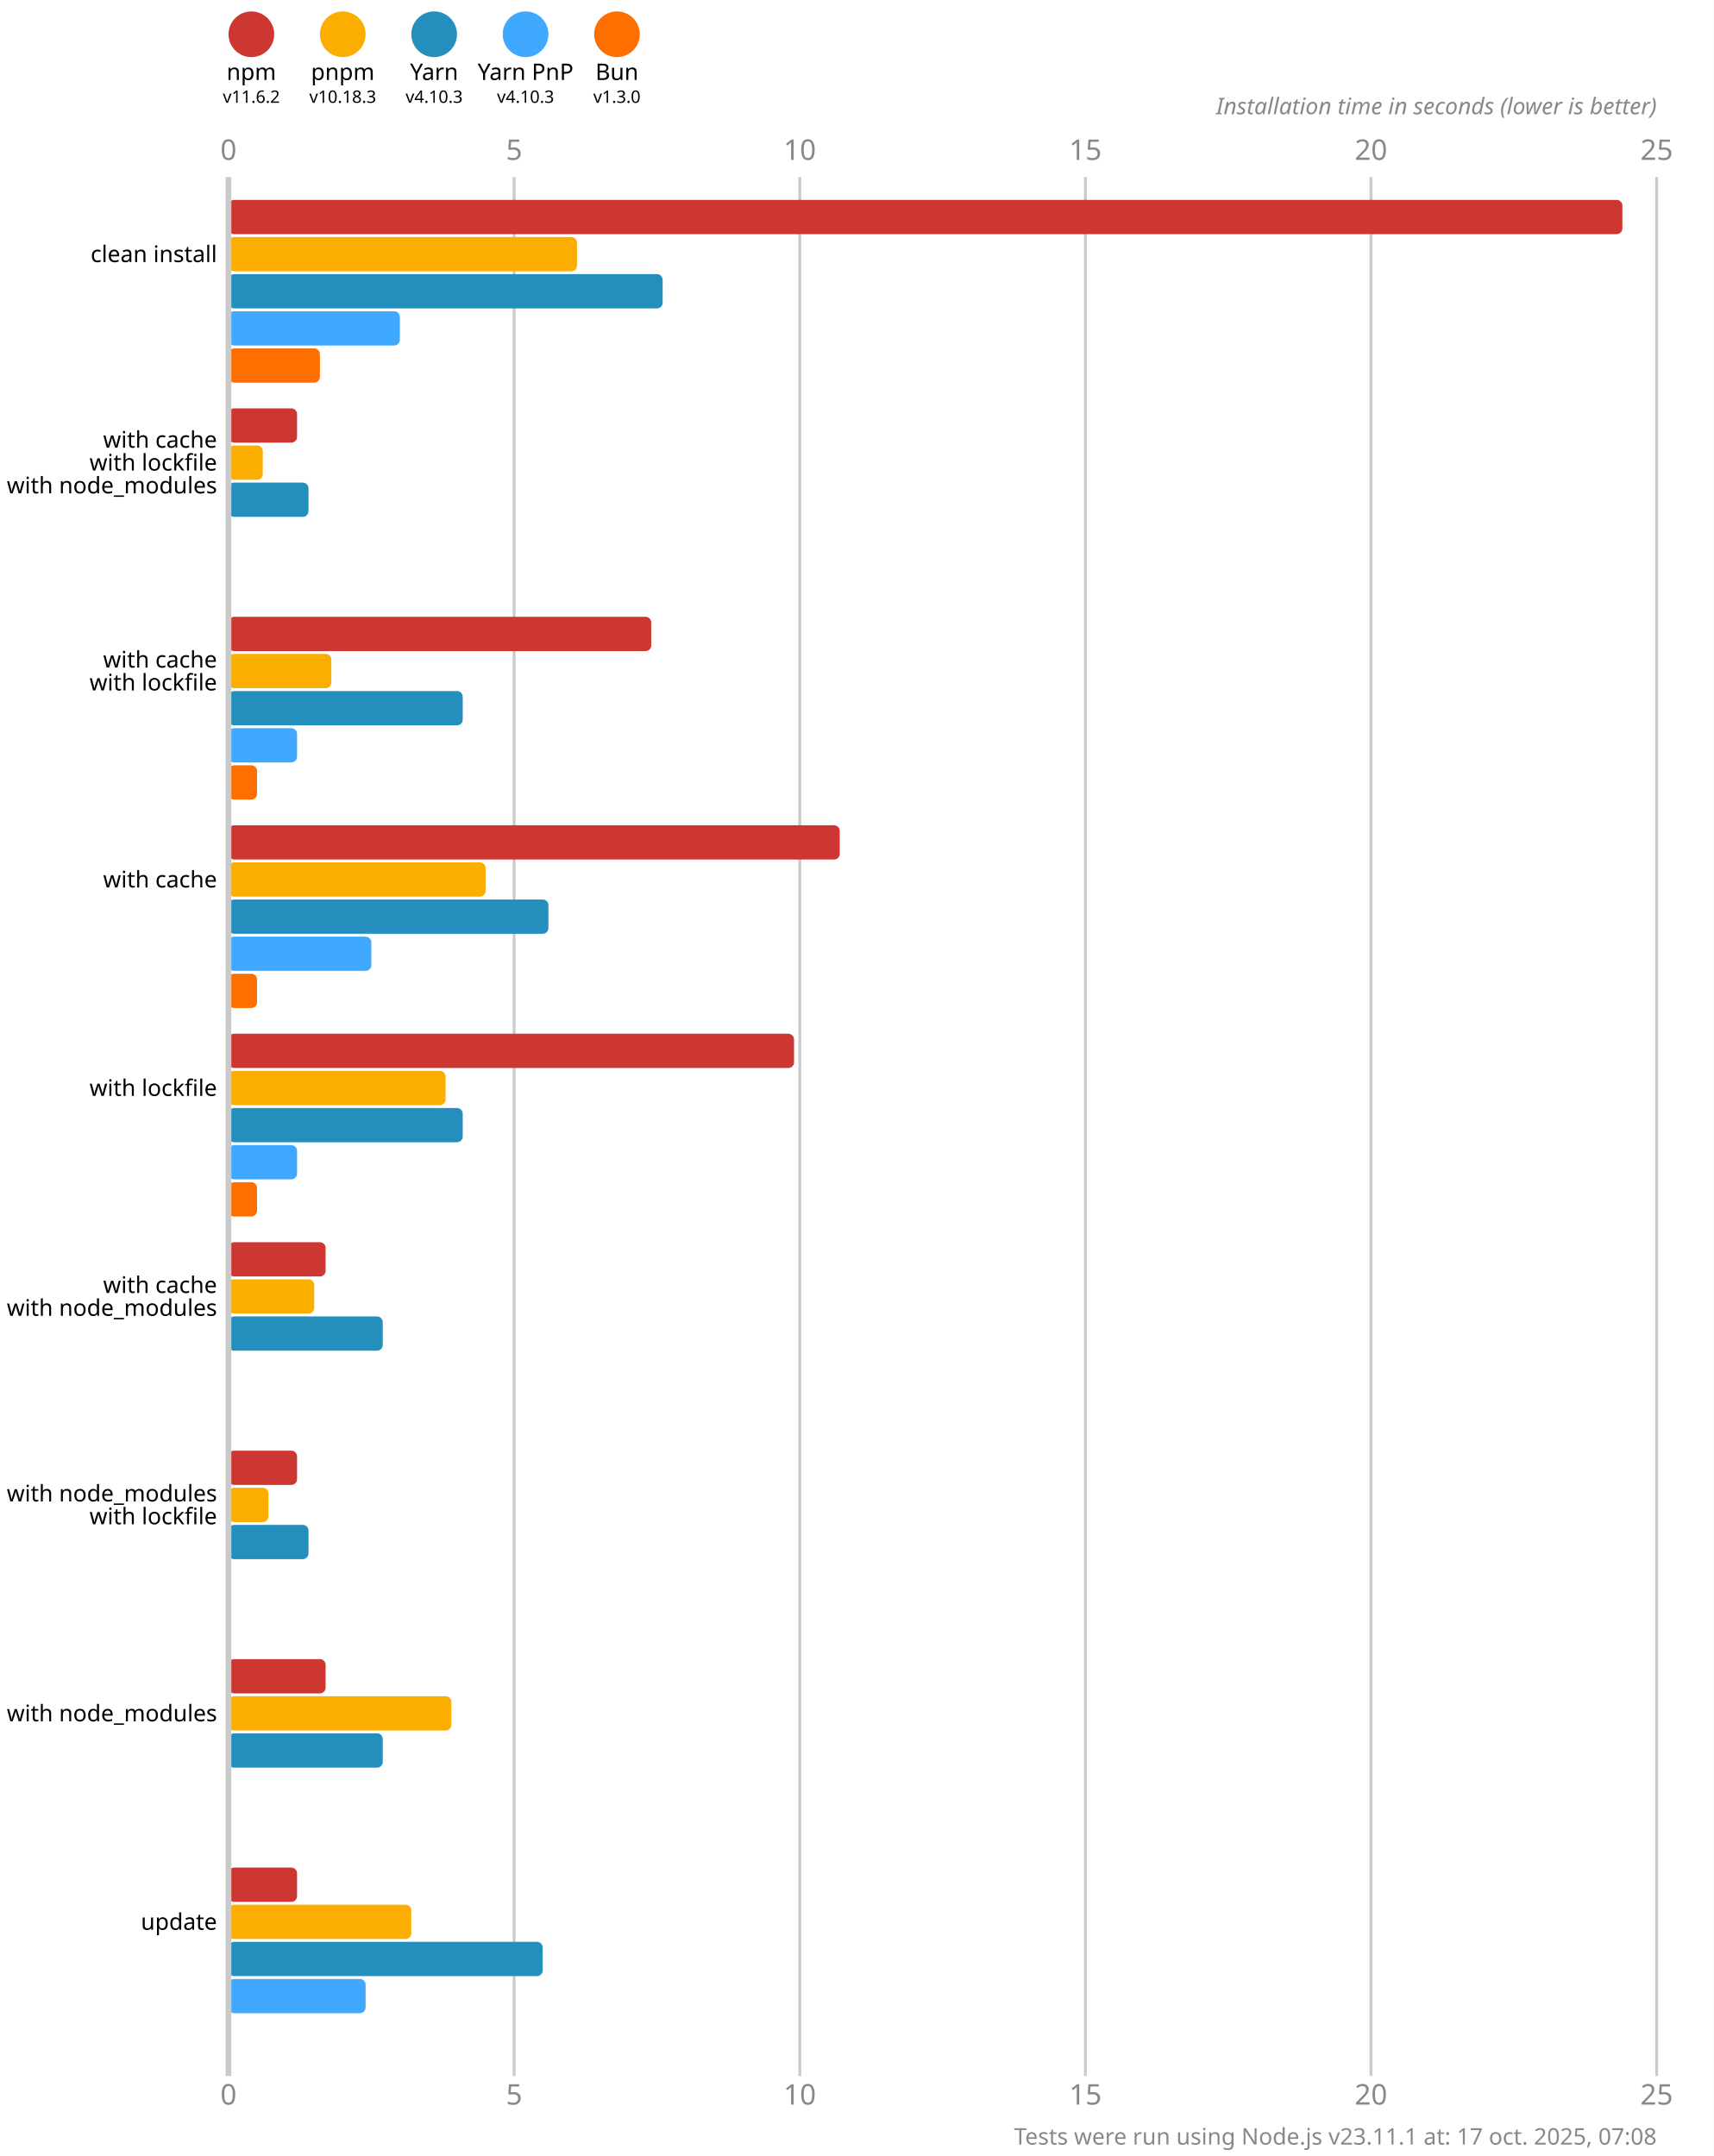
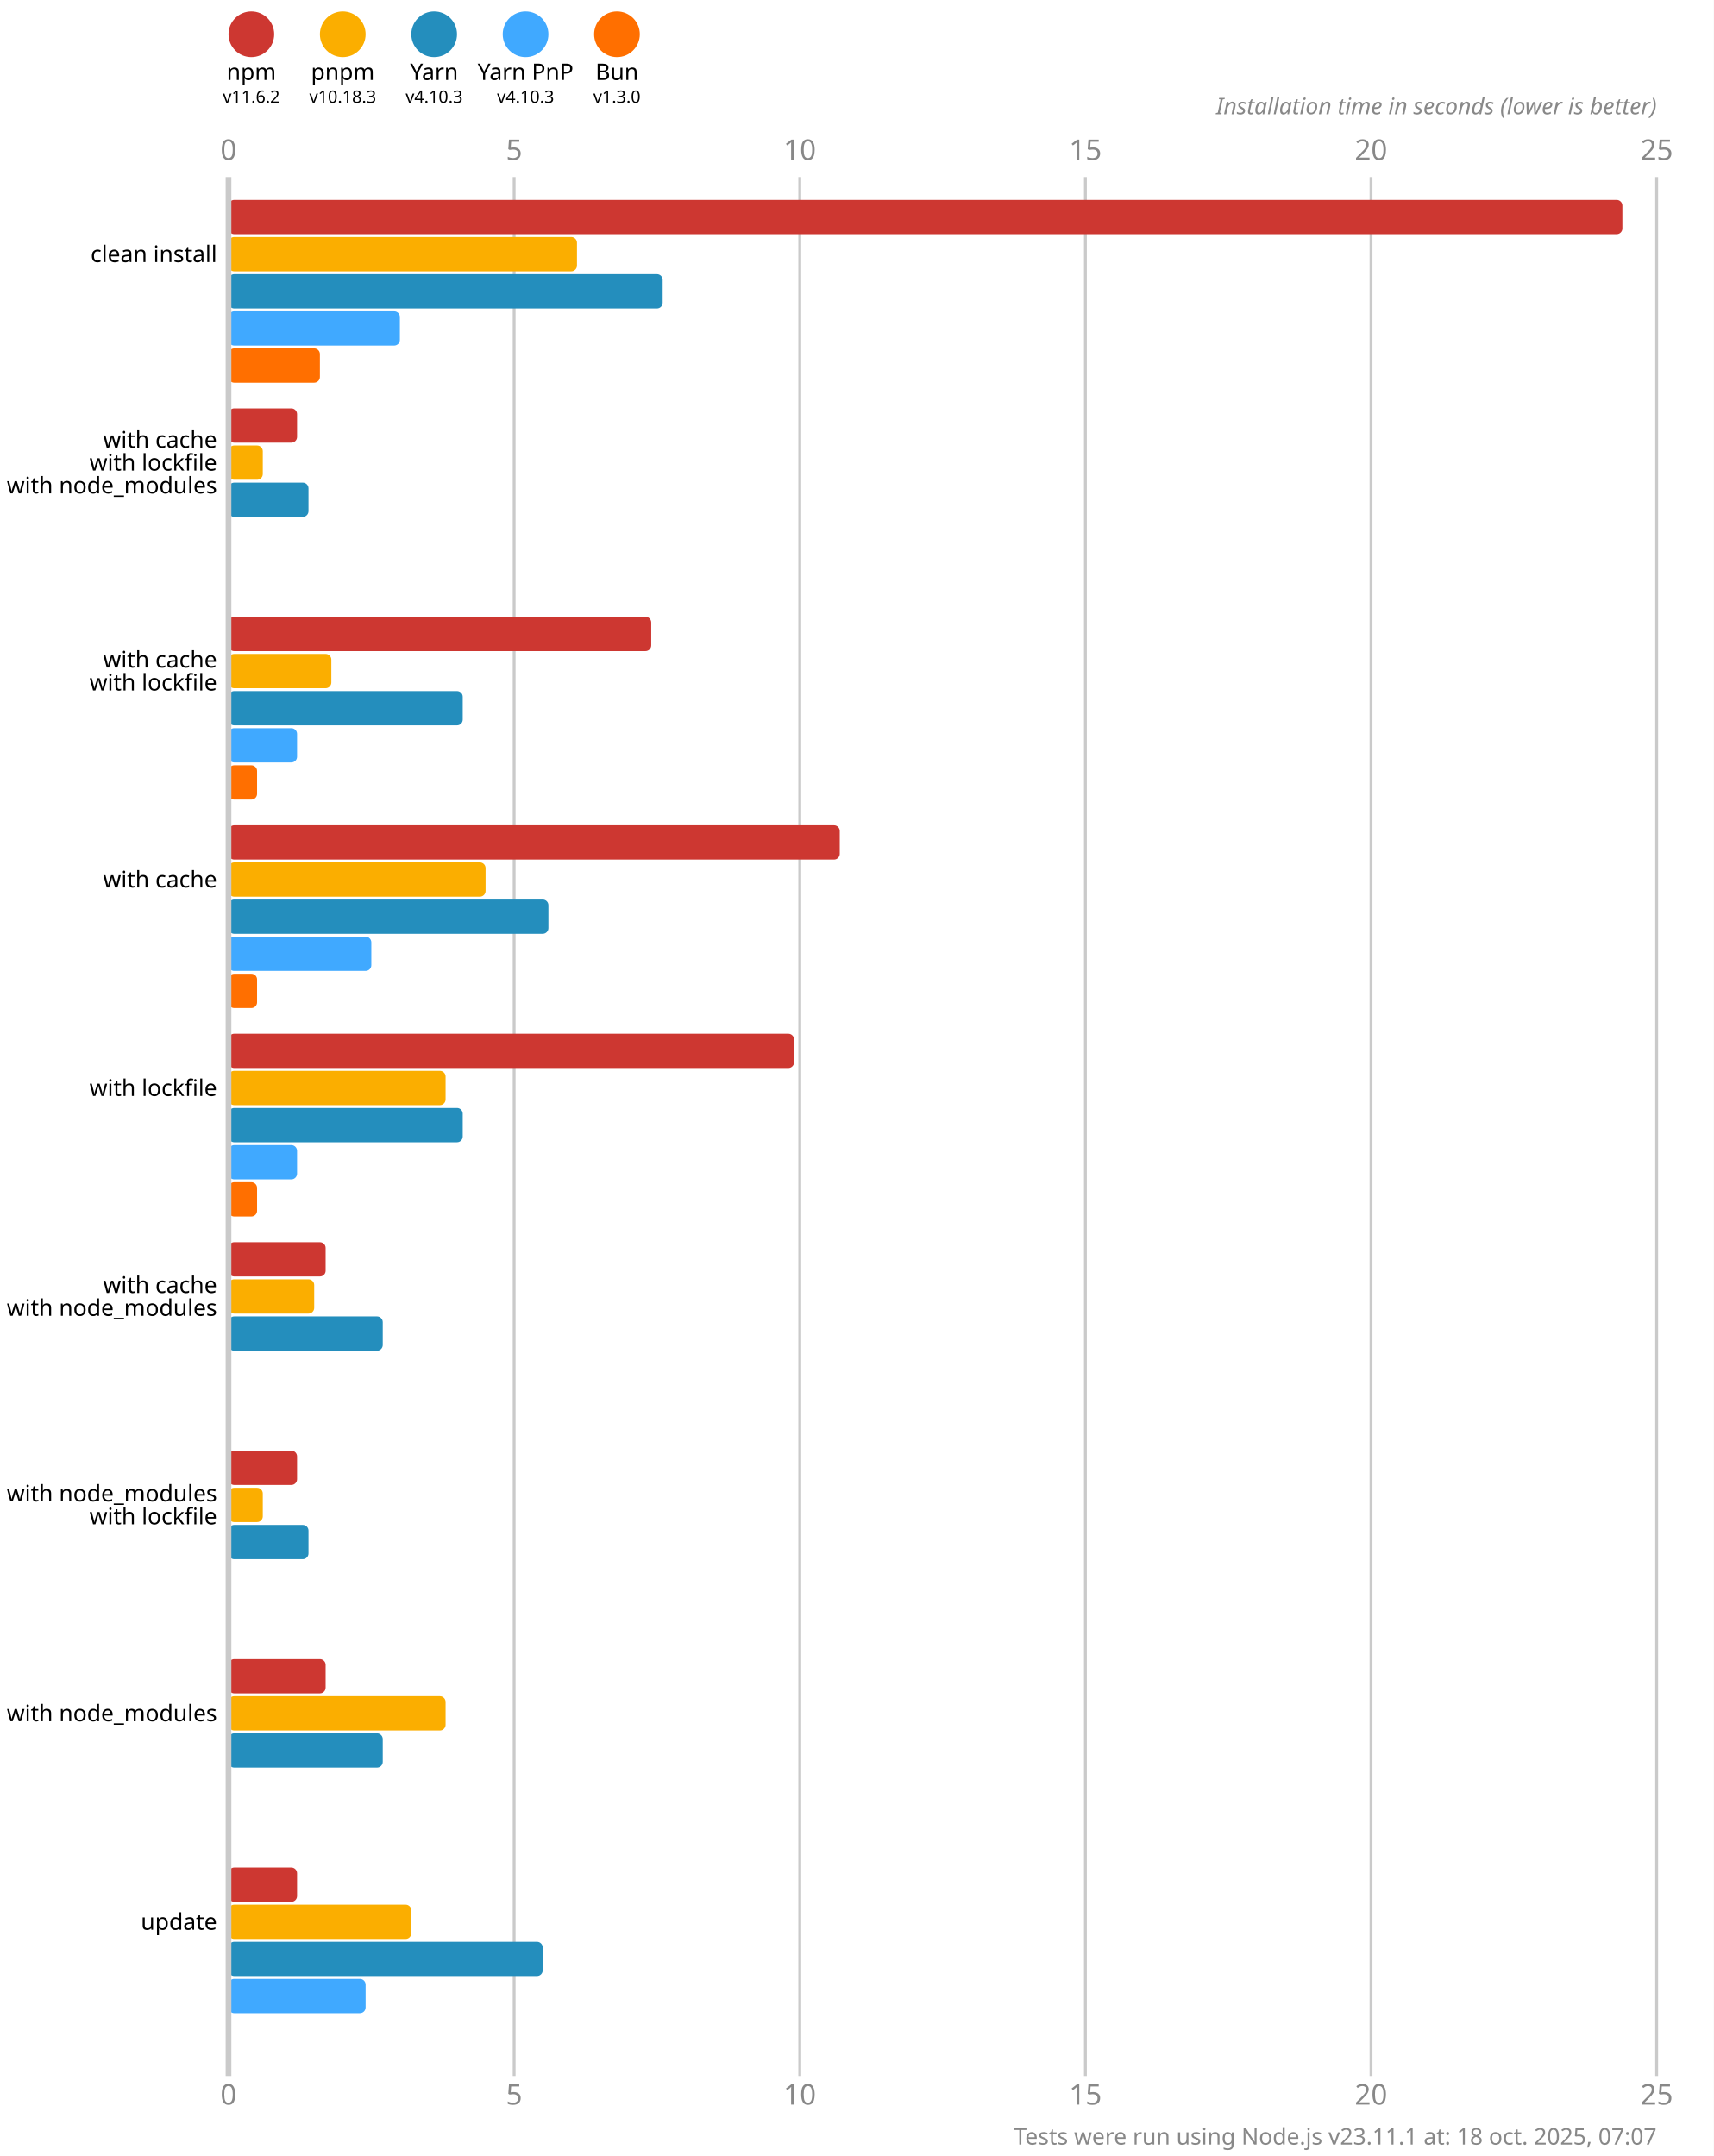
<svg xmlns="http://www.w3.org/2000/svg" version="1.1" viewBox="0 0 300 377.5">
  <style>
    .font { font-family: sans-serif; }
    .s3 { font-size: 3px; }
    .s4 { font-size: 4px; }
    .s5 { font-size: 5px; }
    .line { stroke: #cacaca; }
    .width { stroke-width: 0.5; }
    .text { fill: #888; }
  </style>
  <rect x="0" y="0" width="300" height="377.5" fill="#fff" />
  <circle cx="44" cy="6" r="4" fill="#cd3731" />
  <text x="44" y="14" class="font s4" text-anchor="middle">npm</text>
  <text x="44" y="18" class="font s3" text-anchor="middle">v11.6.2</text>
  <circle cx="60" cy="6" r="4" fill="#fbae00" />
  <text x="60" y="14" class="font s4" text-anchor="middle">pnpm</text>
  <text x="60" y="18" class="font s3" text-anchor="middle">v10.18.3</text>
  <circle cx="76" cy="6" r="4" fill="#248ebd" />
  <text x="76" y="14" class="font s4" text-anchor="middle">Yarn</text>
  <text x="76" y="18" class="font s3" text-anchor="middle">v4.10.3</text>
  <circle cx="92" cy="6" r="4" fill="#40a9ff" />
  <text x="92" y="14" class="font s4" text-anchor="middle">Yarn PnP</text>
  <text x="92" y="18" class="font s3" text-anchor="middle">v4.10.3</text>
  <circle cx="108" cy="6" r="4" fill="#ff6f00" />
  <text x="108" y="14" class="font s4" text-anchor="middle">Bun</text>
  <text x="108" y="18" class="font s3" text-anchor="middle">v1.3.0</text>
  <text x="40" y="28" class="font s5 text" text-anchor="middle">0</text>
  <text x="40" y="368.5" class="font s5 text" text-anchor="middle">0</text>
  <line x1="90" y1="31" x2="90" y2="363.5" class="line width" />
  <text x="90" y="28" class="font s5 text" text-anchor="middle">5</text>
  <text x="90" y="368.5" class="font s5 text" text-anchor="middle">5</text>
  <line x1="140" y1="31" x2="140" y2="363.5" class="line width" />
  <text x="140" y="28" class="font s5 text" text-anchor="middle">10</text>
  <text x="140" y="368.5" class="font s5 text" text-anchor="middle">10</text>
  <line x1="190" y1="31" x2="190" y2="363.5" class="line width" />
  <text x="190" y="28" class="font s5 text" text-anchor="middle">15</text>
  <text x="190" y="368.5" class="font s5 text" text-anchor="middle">15</text>
  <line x1="240" y1="31" x2="240" y2="363.5" class="line width" />
  <text x="240" y="28" class="font s5 text" text-anchor="middle">20</text>
  <text x="240" y="368.5" class="font s5 text" text-anchor="middle">20</text>
  <line x1="290" y1="31" x2="290" y2="363.5" class="line width" />
  <text x="290" y="28" class="font s5 text" text-anchor="middle">25</text>
  <text x="290" y="368.5" class="font s5 text" text-anchor="middle">25</text>
  <text x="290" y="20" class="font s4 text" font-style="italic" text-anchor="end">Installation time in seconds (lower is better)</text>
  <rect x="40" y="35" width="244" height="6" fill="#cd3731" rx="1" ry="1" />
  <rect x="40" y="41.5" width="61" height="6" fill="#fbae00" rx="1" ry="1" />
  <rect x="40" y="48" width="76" height="6" fill="#248ebd" rx="1" ry="1" />
  <rect x="40" y="54.5" width="30" height="6" fill="#40a9ff" rx="1" ry="1" />
  <rect x="40" y="61" width="16" height="6" fill="#ff6f00" rx="1" ry="1" />
  <rect x="40" y="71.5" width="12" height="6" fill="#cd3731" rx="1" ry="1" />
  <rect x="40" y="78" width="6" height="6" fill="#fbae00" rx="1" ry="1" />
  <rect x="40" y="84.5" width="14" height="6" fill="#248ebd" rx="1" ry="1" />
  <rect x="40" y="91" width="0" height="6" fill="#40a9ff" rx="1" ry="1" />
  <rect x="40" y="97.5" width="0" height="6" fill="#ff6f00" rx="1" ry="1" />
  <rect x="40" y="108" width="74" height="6" fill="#cd3731" rx="1" ry="1" />
  <rect x="40" y="114.5" width="18" height="6" fill="#fbae00" rx="1" ry="1" />
  <rect x="40" y="121" width="41" height="6" fill="#248ebd" rx="1" ry="1" />
  <rect x="40" y="127.5" width="12" height="6" fill="#40a9ff" rx="1" ry="1" />
  <rect x="40" y="134" width="5" height="6" fill="#ff6f00" rx="1" ry="1" />
  <rect x="40" y="144.5" width="107" height="6" fill="#cd3731" rx="1" ry="1" />
  <rect x="40" y="151" width="45" height="6" fill="#fbae00" rx="1" ry="1" />
  <rect x="40" y="157.5" width="56" height="6" fill="#248ebd" rx="1" ry="1" />
  <rect x="40" y="164" width="25" height="6" fill="#40a9ff" rx="1" ry="1" />
  <rect x="40" y="170.5" width="5" height="6" fill="#ff6f00" rx="1" ry="1" />
  <rect x="40" y="181" width="99" height="6" fill="#cd3731" rx="1" ry="1" />
  <rect x="40" y="187.5" width="38" height="6" fill="#fbae00" rx="1" ry="1" />
  <rect x="40" y="194" width="41" height="6" fill="#248ebd" rx="1" ry="1" />
  <rect x="40" y="200.5" width="12" height="6" fill="#40a9ff" rx="1" ry="1" />
  <rect x="40" y="207" width="5" height="6" fill="#ff6f00" rx="1" ry="1" />
  <rect x="40" y="217.5" width="17" height="6" fill="#cd3731" rx="1" ry="1" />
  <rect x="40" y="224" width="15" height="6" fill="#fbae00" rx="1" ry="1" />
  <rect x="40" y="230.5" width="27" height="6" fill="#248ebd" rx="1" ry="1" />
  <rect x="40" y="237" width="0" height="6" fill="#40a9ff" rx="1" ry="1" />
  <rect x="40" y="243.5" width="0" height="6" fill="#ff6f00" rx="1" ry="1" />
  <rect x="40" y="254" width="12" height="6" fill="#cd3731" rx="1" ry="1" />
-   <rect x="40" y="260.5" width="7" height="6" fill="#fbae00" rx="1" ry="1" />
+   <rect x="40" y="260.5" width="6" height="6" fill="#fbae00" rx="1" ry="1" />
  <rect x="40" y="267" width="14" height="6" fill="#248ebd" rx="1" ry="1" />
  <rect x="40" y="273.5" width="0" height="6" fill="#40a9ff" rx="1" ry="1" />
  <rect x="40" y="280" width="0" height="6" fill="#ff6f00" rx="1" ry="1" />
  <rect x="40" y="290.5" width="17" height="6" fill="#cd3731" rx="1" ry="1" />
-   <rect x="40" y="297" width="39" height="6" fill="#fbae00" rx="1" ry="1" />
+   <rect x="40" y="297" width="38" height="6" fill="#fbae00" rx="1" ry="1" />
  <rect x="40" y="303.5" width="27" height="6" fill="#248ebd" rx="1" ry="1" />
  <rect x="40" y="310" width="0" height="6" fill="#40a9ff" rx="1" ry="1" />
  <rect x="40" y="316.5" width="0" height="6" fill="#ff6f00" rx="1" ry="1" />
  <rect x="40" y="327" width="12" height="6" fill="#cd3731" rx="1" ry="1" />
  <rect x="40" y="333.5" width="32" height="6" fill="#fbae00" rx="1" ry="1" />
  <rect x="40" y="340" width="55" height="6" fill="#248ebd" rx="1" ry="1" />
  <rect x="40" y="346.5" width="24" height="6" fill="#40a9ff" rx="1" ry="1" />
  <rect x="40" y="353" width="0" height="6" fill="#ff6f00" rx="1" ry="1" />
  <line x1="40" y1="31" x2="40" y2="363.5" class="line" />
  <text x="38" y="44.5" class="font s4" dominant-baseline="middle" text-anchor="end">clean install</text>
  <text x="38" y="77" class="font s4" dominant-baseline="middle" text-anchor="end">with cache</text>
  <text x="38" y="81" class="font s4" dominant-baseline="middle" text-anchor="end">with lockfile</text>
  <text x="38" y="85" class="font s4" dominant-baseline="middle" text-anchor="end">with node_modules</text>
  <text x="38" y="115.5" class="font s4" dominant-baseline="middle" text-anchor="end">with cache</text>
  <text x="38" y="119.5" class="font s4" dominant-baseline="middle" text-anchor="end">with lockfile</text>
  <text x="38" y="154" class="font s4" dominant-baseline="middle" text-anchor="end">with cache</text>
  <text x="38" y="190.5" class="font s4" dominant-baseline="middle" text-anchor="end">with lockfile</text>
  <text x="38" y="225" class="font s4" dominant-baseline="middle" text-anchor="end">with cache</text>
  <text x="38" y="229" class="font s4" dominant-baseline="middle" text-anchor="end">with node_modules</text>
  <text x="38" y="261.5" class="font s4" dominant-baseline="middle" text-anchor="end">with node_modules</text>
  <text x="38" y="265.5" class="font s4" dominant-baseline="middle" text-anchor="end">with lockfile</text>
  <text x="38" y="300" class="font s4" dominant-baseline="middle" text-anchor="end">with node_modules</text>
  <text x="38" y="336.5" class="font s4" dominant-baseline="middle" text-anchor="end">update</text>
-   <text x="290" y="375.5" class="font s4 text" text-anchor="end">Tests were run using Node.js v23.11.1 at: 17 oct. 2025, 07:08</text>
+   <text x="290" y="375.5" class="font s4 text" text-anchor="end">Tests were run using Node.js v23.11.1 at: 18 oct. 2025, 07:07</text>
</svg>
